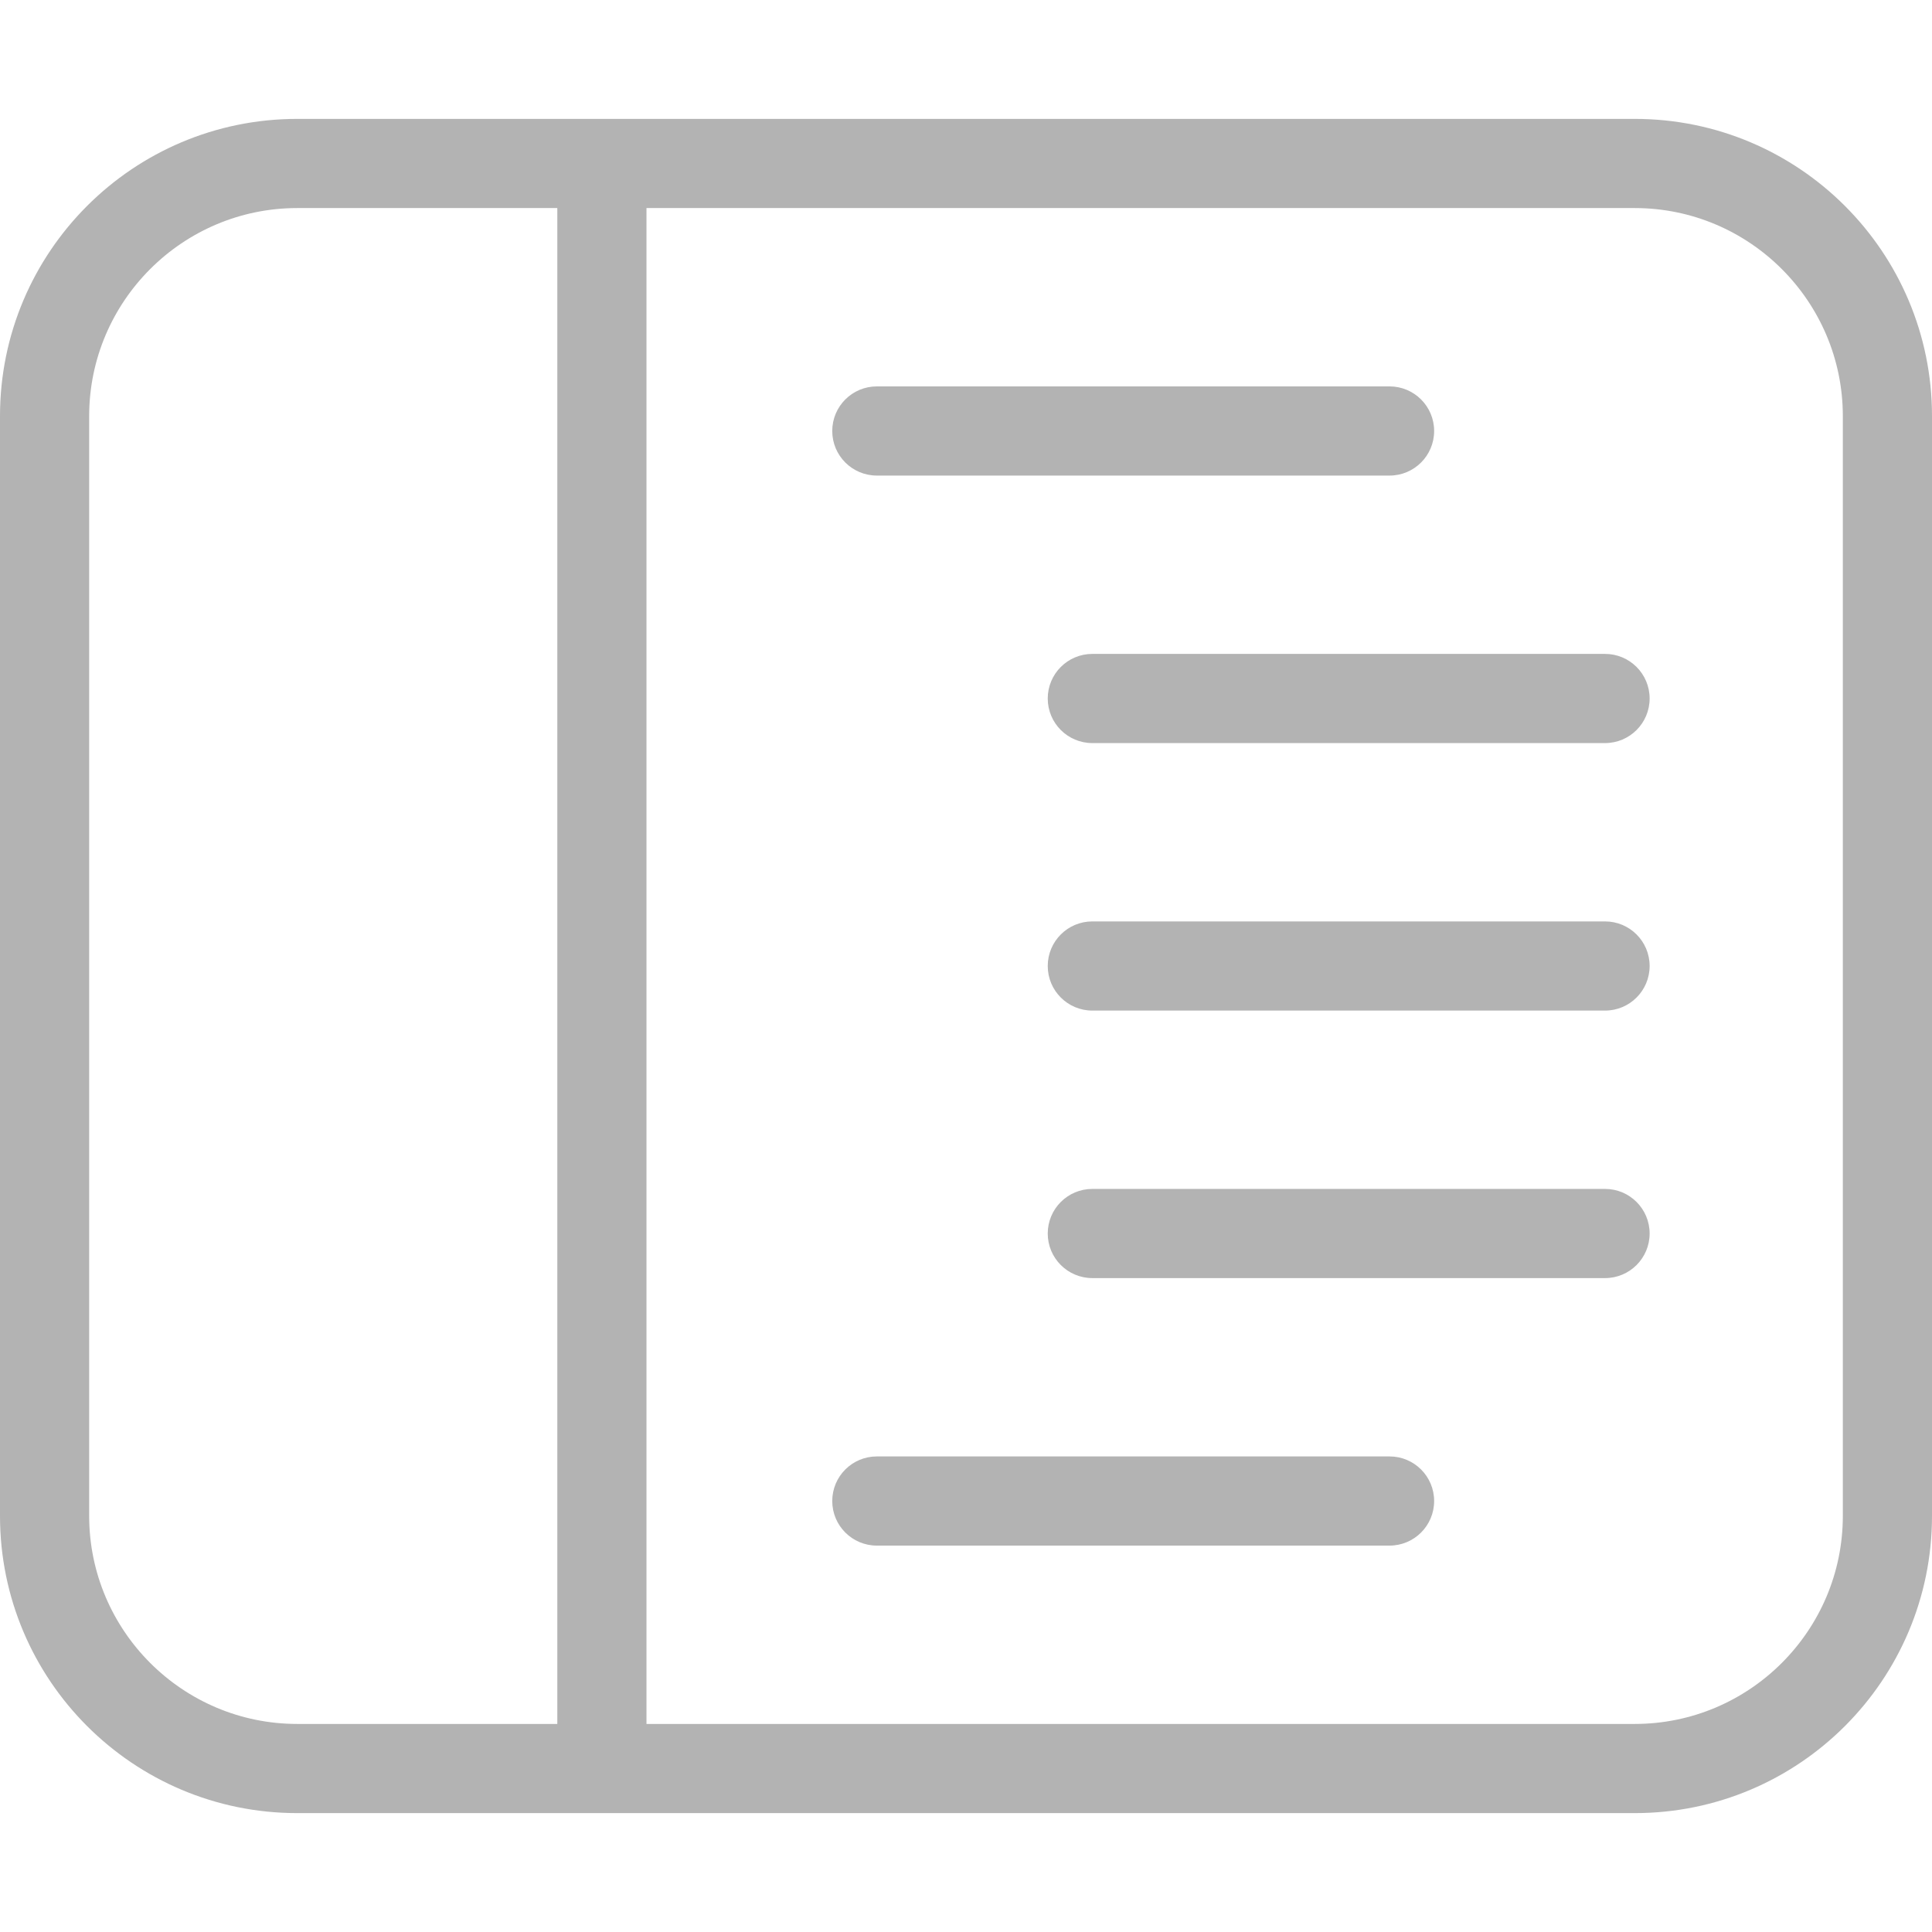
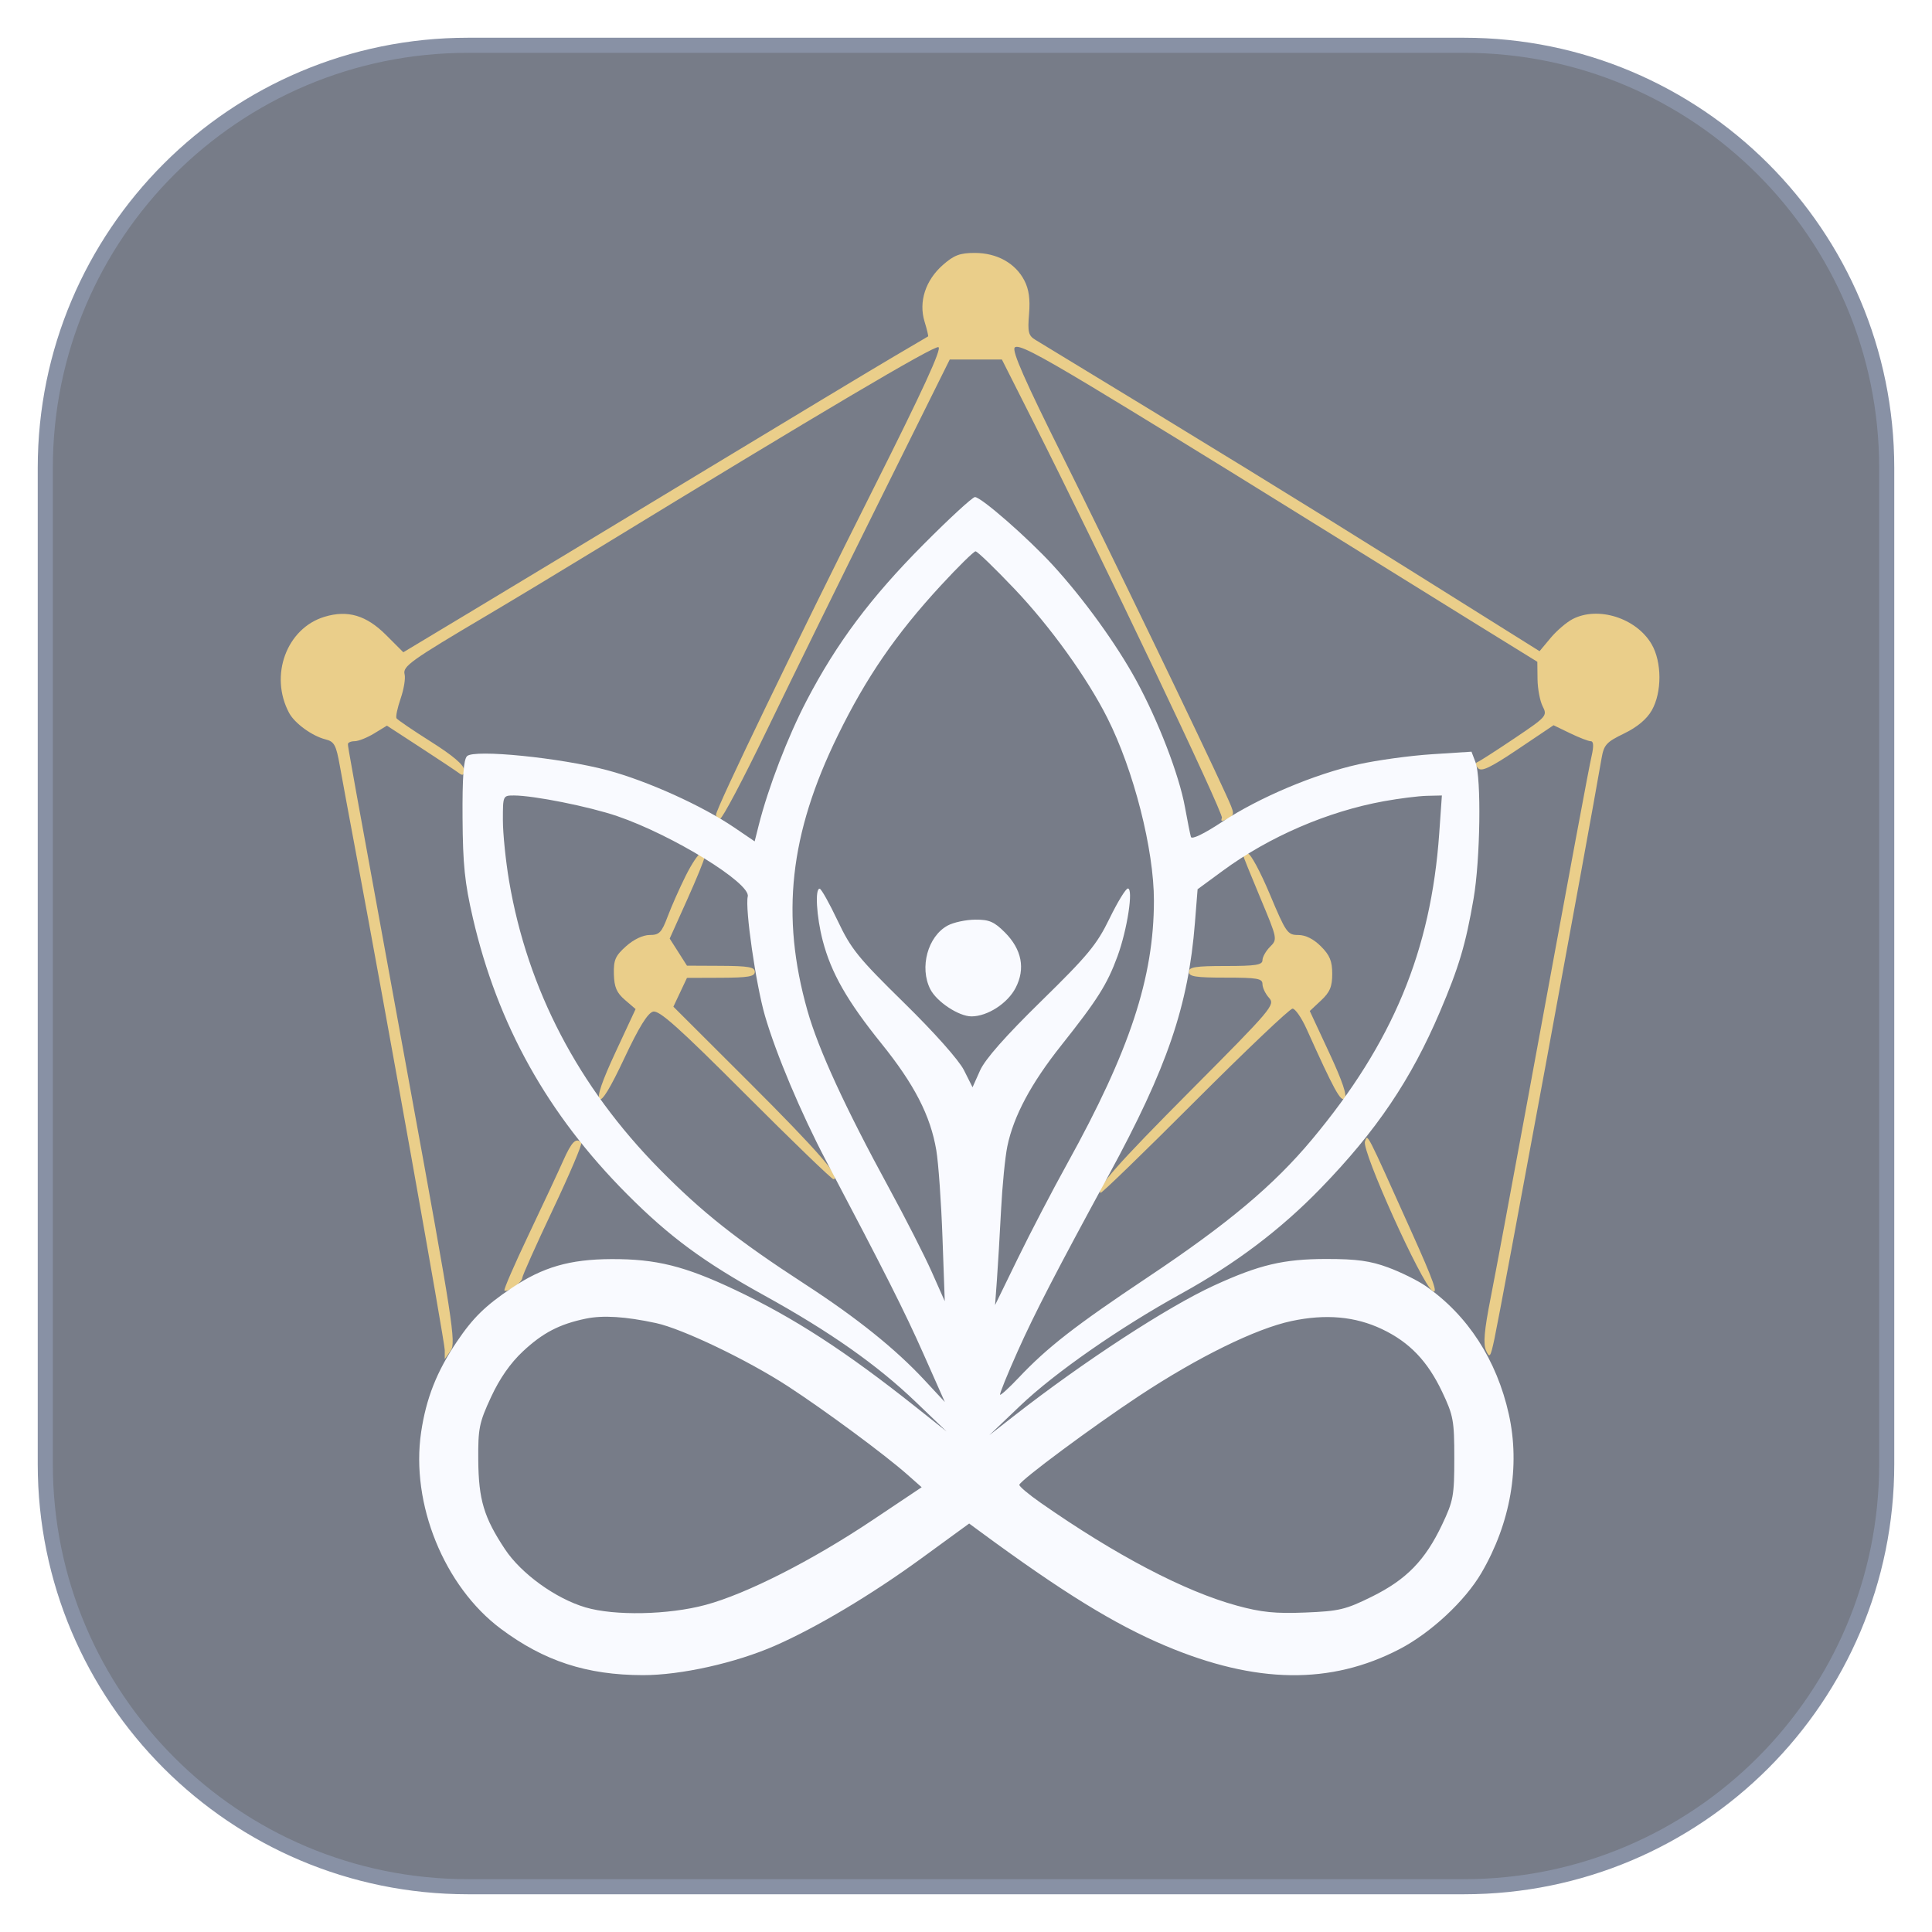
- <svg xmlns="http://www.w3.org/2000/svg" width="260" height="260" viewBox="0 0 260 260" opacity="0.3">
-   <path d="M220 16H40C17.909 16 0 33.909 0 56V204C0 226.091 17.909 244 40 244H220C242.091 244 260 226.091 260 204V56C260 33.909 242.091 16 220 16ZM12 204V56C12 40.561 24.561 28 40 28H75V232H40C24.561 232 12 219.439 12 204ZM248 204C248 219.439 235.439 232 220 232H87V28H220C235.439 28 248 40.561 248 56V204ZM112 58C112 54.686 114.686 52 118 52H187C190.314 52 193 54.686 193 58C193 61.314 190.314 64 187 64H118C114.686 64 112 61.314 112 58ZM193 202C193 205.314 190.314 208 187 208H118C114.686 208 112 205.314 112 202C112 198.686 114.686 196 118 196H187C190.314 196 193 198.686 193 202ZM222 94C222 97.314 219.314 100 216 100H147C143.686 100 141 97.314 141 94C141 90.686 143.686 88 147 88H216C219.314 88 222 90.686 222 94ZM222 130C222 133.314 219.314 136 216 136H147C143.686 136 141 133.314 141 130C141 126.686 143.686 124 147 124H216C219.314 124 222 126.686 222 130ZM222 166C222 169.314 219.314 172 216 172H147C143.686 172 141 169.314 141 166C141 162.686 143.686 160 147 160H216C219.314 160 222 162.686 222 166Z" />
+ <svg xmlns="http://www.w3.org/2000/svg" opacity="0.55" width="1024" height="1024" viewBox="0 0 1024 1024" role="img" aria-label="Shanteri Kamakshi AI Labs logo">
+   <rect x="24" y="24" width="976" height="976" rx="224" fill="#071127" stroke="#27375B" stroke-width="8" />
+   <g transform="translate(143.297 132.000) scale(2.054054)">
+     <g id="approved-symbol">
+       <g id="neural-network">
+         <path d="M 173.547 4.093 C 169.042 8.048, 167.238 13.611, 168.805 18.715 C 169.426 20.741, 169.837 22.463, 169.718 22.543 C 169.598 22.622, 165.675 24.931, 161 27.674 C 156.325 30.416, 134.050 43.826, 111.500 57.474 C 88.950 71.122, 62.357 87.184, 52.405 93.167 L 34.310 104.047 29.873 99.610 C 24.775 94.512, 19.995 93.086, 14.016 94.877 C 4.192 97.820, -0.326 110.048, 4.842 119.704 C 6.276 122.384, 10.778 125.655, 14.223 126.520 C 16.501 127.092, 16.962 127.940, 17.925 133.336 C 18.531 136.726, 20.376 146.700, 22.026 155.500 C 29.845 197.197, 45 282.044, 45 284.118 L 45 286.445 46.530 284.261 C 47.940 282.248, 47.106 276.853, 35.949 215.788 C 20.305 130.161, 20.029 128.635, 20.013 127.750 C 20.006 127.338, 20.788 126.998, 21.750 126.996 C 22.712 126.994, 24.980 126.090, 26.789 124.987 L 30.078 122.982 38.789 128.653 C 43.580 131.772, 48.063 134.757, 48.750 135.285 C 49.648 135.975, 49.991 135.718, 49.969 134.372 C 49.949 133.127, 47.102 130.707, 41.462 127.142 C 36.799 124.195, 32.787 121.465, 32.546 121.075 C 32.305 120.685, 32.788 118.393, 33.618 115.982 C 34.449 113.571, 34.909 110.761, 34.642 109.737 C 34.102 107.676, 36.186 106.187, 56 94.470 C 62.325 90.730, 75.375 82.859, 85 76.978 C 142.067 42.109, 171.223 24.872, 172.382 25.316 C 173.312 25.673, 168.397 36.375, 155.692 61.661 C 135.852 101.145, 115 144.344, 115 145.962 C 115 146.533, 115.469 147, 116.043 147 C 116.617 147, 122.028 136.762, 128.069 124.250 C 134.109 111.737, 147.209 85.075, 157.179 65 L 175.306 28.500 182.034 28.500 L 188.761 28.500 196.583 44 C 214.617 79.736, 245.984 145.595, 245.533 146.773 C 245.161 147.744, 245.509 147.798, 247 147 C 248.919 145.973, 248.911 145.859, 246.572 140.727 C 240.134 126.602, 216.428 77.527, 204.476 53.579 C 194.780 34.152, 191.325 26.313, 192.065 25.421 C 192.846 24.481, 197.560 26.872, 211.795 35.429 C 222.083 41.613, 244.225 55.207, 261 65.638 C 277.775 76.069, 299.470 89.530, 309.212 95.552 L 326.923 106.500 326.976 111 C 327.006 113.475, 327.603 116.625, 328.304 118 C 329.544 120.432, 329.345 120.657, 321.039 126.244 C 316.343 129.403, 312.050 132.159, 311.500 132.369 C 310.870 132.609, 310.924 133.201, 311.646 133.971 C 312.535 134.918, 314.842 133.813, 321.951 129.033 L 331.110 122.875 335.371 124.937 C 337.714 126.072, 340.117 127, 340.709 127 C 341.438 127, 341.515 128.215, 340.945 130.750 C 340.094 134.544, 336.480 153.965, 323.968 222 C 320.175 242.625, 316.079 264.546, 314.866 270.713 C 313.229 279.038, 312.926 282.515, 313.688 284.213 C 314.619 286.286, 314.821 286.012, 315.839 281.289 C 317.526 273.464, 340.228 150.447, 343.482 131.500 C 344.099 127.908, 344.695 127.245, 349.323 125 C 352.704 123.360, 355.155 121.311, 356.452 119.041 C 359.106 114.396, 359.086 106.544, 356.409 101.960 C 352.472 95.220, 342.610 92.082, 336.040 95.479 C 334.467 96.293, 331.902 98.491, 330.340 100.363 L 327.500 103.768 294 82.784 C 266.805 65.749, 241.263 50.054, 197.411 23.433 C 195.601 22.334, 195.382 21.441, 195.771 16.746 C 196.088 12.928, 195.731 10.380, 194.562 8.119 C 192.252 3.652, 187.504 1.008, 181.785 1.004 C 177.937 1.001, 176.421 1.569, 173.547 4.093 M 107.161 161.750 C 105.584 164.912, 103.491 169.637, 102.511 172.250 C 100.958 176.388, 100.361 177, 97.880 177 C 96.149 177, 93.757 178.139, 91.780 179.905 C 89.014 182.377, 88.546 183.450, 88.641 187.101 C 88.729 190.459, 89.350 191.905, 91.499 193.753 L 94.244 196.114 89.078 207.213 C 85.615 214.654, 84.244 218.644, 84.918 219.318 C 85.592 219.992, 87.706 216.529, 91.332 208.812 C 95.090 200.814, 97.355 197.140, 98.753 196.775 C 100.344 196.359, 105.349 200.835, 122.624 218.124 C 134.647 230.156, 144.839 240, 145.273 240 C 147.616 240, 141.279 232.707, 123.647 215.111 L 103.995 195.500 105.747 191.783 L 107.500 188.065 116.250 188.033 C 123.347 188.006, 125 187.717, 125 186.500 C 125 185.284, 123.342 184.992, 116.250 184.958 L 107.500 184.915 105.270 181.419 L 103.041 177.922 107.520 167.955 C 109.984 162.473, 112 157.540, 112 156.994 C 112 156.447, 111.556 156, 111.014 156 C 110.472 156, 108.738 158.588, 107.161 161.750 M 251 156.407 C 251 156.631, 253.005 161.600, 255.456 167.451 C 259.880 178.008, 259.898 178.102, 257.956 180.044 C 256.880 181.120, 256 182.675, 256 183.500 C 256 184.728, 254.278 185, 246.500 185 C 238.722 185, 237 185.272, 237 186.500 C 237 187.728, 238.722 188, 246.500 188 C 254.710 188, 256 188.227, 256 189.671 C 256 190.590, 256.763 192.186, 257.696 193.217 C 259.321 195.013, 258.492 195.996, 237.802 216.795 C 218.405 236.295, 213.043 242.377, 214.215 243.548 C 214.422 243.755, 225.367 233.141, 238.538 219.962 C 251.708 206.783, 263.056 196, 263.755 196 C 264.454 196, 266.088 198.363, 267.388 201.250 C 274.486 217.024, 276.216 220.184, 277.209 219.191 C 277.912 218.488, 276.653 214.760, 273.222 207.386 L 268.207 196.609 271.104 193.903 C 273.404 191.754, 274 190.339, 274 187.022 C 274 183.740, 273.374 182.220, 271.077 179.923 C 269.180 178.026, 267.128 177, 265.232 177 C 262.468 177, 262.072 176.432, 257.905 166.500 C 255.483 160.725, 252.938 156, 252.250 156 C 251.563 156, 251 156.183, 251 156.407 M 282.445 230.282 C 281.546 232.624, 297.041 266.951, 299.834 268.806 C 301.425 269.862, 300.194 266.367, 294.563 253.842 C 282.479 226.962, 283.189 228.343, 282.445 230.282 M 75.558 235.250 C 74.276 238.137, 70.248 246.760, 66.607 254.410 C 62.966 262.061, 60.171 268.504, 60.396 268.729 C 61.050 269.383, 65 266.621, 65.001 265.509 C 65.002 264.954, 68.559 256.995, 72.906 247.821 C 77.252 238.648, 80.552 230.885, 80.238 230.571 C 78.870 229.203, 77.744 230.329, 75.558 235.250" stroke="none" fill="#D9A62A" fill-rule="evenodd" />
+       </g>
+       <g id="lotus-human-infinity">
+         <path d="M 168.498 76.250 C 154.899 89.940, 146.137 101.653, 138.386 116.500 C 133.514 125.832, 128.473 138.945, 126.018 148.671 L 124.966 152.842 119.733 149.286 C 111.398 143.622, 97.289 137.248, 87 134.497 C 74.932 131.271, 52.577 129.022, 50.752 130.851 C 49.854 131.751, 49.526 136.264, 49.591 146.803 C 49.665 158.814, 50.151 163.528, 52.252 172.597 C 58.638 200.175, 71.525 223.270, 92.010 243.846 C 102.974 254.859, 111.749 261.335, 127.500 270.036 C 144.355 279.347, 156.560 287.927, 166.500 297.453 L 174.500 305.120 166.500 298.762 C 148.469 284.432, 135.070 275.745, 119.947 268.584 C 106.932 262.420, 99.548 260.582, 88 260.631 C 77.241 260.677, 70.288 262.691, 62.267 268.088 C 55.417 272.696, 52.282 275.771, 48.082 282 C 42.936 289.632, 40.200 296.571, 38.906 305.276 C 36.165 323.704, 44.837 345.097, 59.481 356.032 C 70.648 364.370, 81.653 367.960, 96.122 367.985 C 105.896 368.002, 120.045 364.846, 130.242 360.375 C 140.967 355.673, 155.126 347.224, 167.971 337.860 L 180.319 328.860 182.909 330.769 C 204.288 346.525, 217.824 354.872, 231 360.425 C 254.308 370.247, 273.622 370.513, 291.397 361.255 C 299.437 357.068, 308.263 348.852, 312.490 341.620 C 320.028 328.723, 322.556 314.091, 319.567 300.656 C 316.453 286.658, 308.951 275.089, 298.123 267.585 C 296.049 266.148, 291.686 263.989, 288.427 262.787 C 283.798 261.079, 280.310 260.600, 272.500 260.600 C 261.467 260.600, 255.183 262.083, 243.500 267.445 C 231.490 272.956, 209.790 287.105, 191.857 301.117 L 185.500 306.084 193.494 298.463 C 202.416 289.959, 219.138 278.318, 235 269.568 C 249.039 261.824, 260.698 253.017, 271.058 242.329 C 285.431 227.502, 294.310 214.355, 301.771 196.854 C 306.692 185.311, 308.448 179.415, 310.474 167.619 C 312.214 157.494, 312.508 136.468, 310.968 132.415 L 309.935 129.700 299.718 130.359 C 294.098 130.721, 285.581 131.890, 280.791 132.956 C 269.411 135.489, 255.148 141.511, 245.570 147.826 C 240.885 150.915, 237.754 152.422, 237.536 151.694 C 237.339 151.037, 236.647 147.575, 235.998 144 C 234.494 135.716, 229.143 121.806, 223.424 111.310 C 218.327 101.957, 209.828 90.206, 201.924 81.584 C 195.454 74.526, 183.412 64, 181.808 64 C 181.180 64, 175.191 69.513, 168.498 76.250 M 172.980 86.843 C 161.399 99.400, 153.746 110.541, 146.426 125.500 C 133.972 150.948, 131.648 171.981, 138.580 196.500 C 141.418 206.538, 148.331 221.566, 159.710 242.438 C 163.889 250.103, 168.818 259.778, 170.664 263.938 L 174.020 271.500 173.429 255 C 173.104 245.925, 172.388 235.823, 171.839 232.552 C 170.343 223.641, 166.188 215.561, 157.672 205 C 148.853 194.062, 144.699 186.780, 142.531 178.458 C 140.914 172.249, 140.489 164.959, 141.750 165.061 C 142.162 165.094, 144.246 168.806, 146.379 173.311 C 149.846 180.630, 151.666 182.881, 163.514 194.500 C 171.361 202.195, 177.672 209.294, 178.980 211.896 L 181.190 216.292 183.134 211.949 C 184.434 209.046, 189.670 203.110, 198.920 194.053 C 210.980 182.244, 213.246 179.503, 216.533 172.750 C 218.607 168.487, 220.738 165, 221.267 165 C 222.738 165, 221.119 175.590, 218.594 182.483 C 215.938 189.733, 213.427 193.712, 204.065 205.500 C 196.282 215.300, 191.790 223.707, 190.172 231.500 C 189.601 234.250, 188.868 241.675, 188.544 248 C 188.219 254.325, 187.739 262.425, 187.477 266 L 187.001 272.500 192.848 260.500 C 196.064 253.900, 201.810 242.875, 205.617 236 C 221.760 206.843, 227.972 188.007, 227.992 168.157 C 228.006 154.978, 222.795 134.524, 215.978 121 C 210.731 110.591, 201.300 97.480, 192.062 87.750 C 186.970 82.388, 182.429 78, 181.970 78 C 181.511 78, 177.465 81.979, 172.980 86.843 M 60 147.324 C 60 150.802, 60.721 157.889, 61.602 163.074 C 66.358 191.056, 79.463 216.149, 100.430 237.426 C 111.457 248.615, 120.455 255.729, 138.025 267.150 C 151.342 275.806, 161.290 283.794, 168.768 291.835 L 174.036 297.500 168.542 285.130 C 163.658 274.130, 158.710 264.318, 143.403 235.270 C 136.941 223.008, 130.449 207.602, 127.613 197.804 C 125.281 189.748, 122.455 170.134, 123.183 167.068 C 123.994 163.655, 103.771 151.202, 89.500 146.327 C 82.306 143.869, 67.961 141, 62.869 141 C 60.013 141, 60 141.028, 60 147.324 M 287.334 142.481 C 272.830 145.112, 257.754 151.616, 245.786 160.403 L 239.259 165.195 238.572 173.848 C 236.866 195.314, 231.439 211.194, 216.305 239 C 202.845 263.731, 197.176 274.699, 192.839 284.399 C 190.159 290.394, 188.114 295.447, 188.295 295.629 C 188.477 295.810, 190.638 293.831, 193.099 291.229 C 200.545 283.357, 207.661 277.821, 226.500 265.246 C 247.104 251.493, 258.890 241.602, 268.768 229.777 C 289.613 204.822, 299.491 181.055, 301.613 150.750 L 302.295 141 298.398 141.090 C 296.254 141.140, 291.275 141.766, 287.334 142.481 M 174.763 174.565 C 169.639 177.345, 167.446 185.370, 170.279 190.970 C 171.929 194.230, 177.632 198, 180.913 198 C 185.041 198, 190.226 194.651, 192.307 190.640 C 194.873 185.696, 193.901 180.701, 189.521 176.321 C 186.756 173.556, 185.472 173.007, 181.850 173.040 C 179.458 173.062, 176.268 173.748, 174.763 174.565 M 81.407 275.994 C 74.609 277.403, 70.289 279.649, 65.171 284.437 C 61.927 287.471, 59.175 291.418, 56.937 296.247 C 53.879 302.847, 53.582 304.311, 53.647 312.500 C 53.728 322.709, 55.107 327.309, 60.542 335.497 C 64.728 341.804, 73.582 348.204, 81.282 350.491 C 88.811 352.727, 102.731 352.441, 112.322 349.853 C 122.879 347.004, 139.727 338.447, 155.350 328 L 168.061 319.500 164.281 316.160 C 158.507 311.058, 143.124 299.688, 133.576 293.464 C 123.172 286.682, 106.299 278.597, 99.500 277.136 C 91.614 275.441, 85.834 275.076, 81.407 275.994 M 263.500 276.611 C 254.260 278.575, 239.319 285.919, 224.077 295.990 C 212.133 303.881, 193.749 317.521, 193.263 318.851 C 193.132 319.208, 195.602 321.300, 198.750 323.500 C 218.182 337.077, 235.903 346.363, 249.427 350.055 C 255.735 351.776, 259.332 352.139, 267.039 351.829 C 275.791 351.478, 277.449 351.082, 284.241 347.725 C 293.144 343.325, 297.990 338.351, 302.362 329.123 C 305.260 323.007, 305.500 321.696, 305.500 312 C 305.500 302.316, 305.257 300.988, 302.378 294.911 C 298.599 286.935, 293.929 282.065, 286.829 278.695 C 279.926 275.418, 272.311 274.738, 263.500 276.611" stroke="none" fill="#F4F6FF" fill-rule="evenodd" />
+       </g>
+     </g>
+   </g>
</svg>
